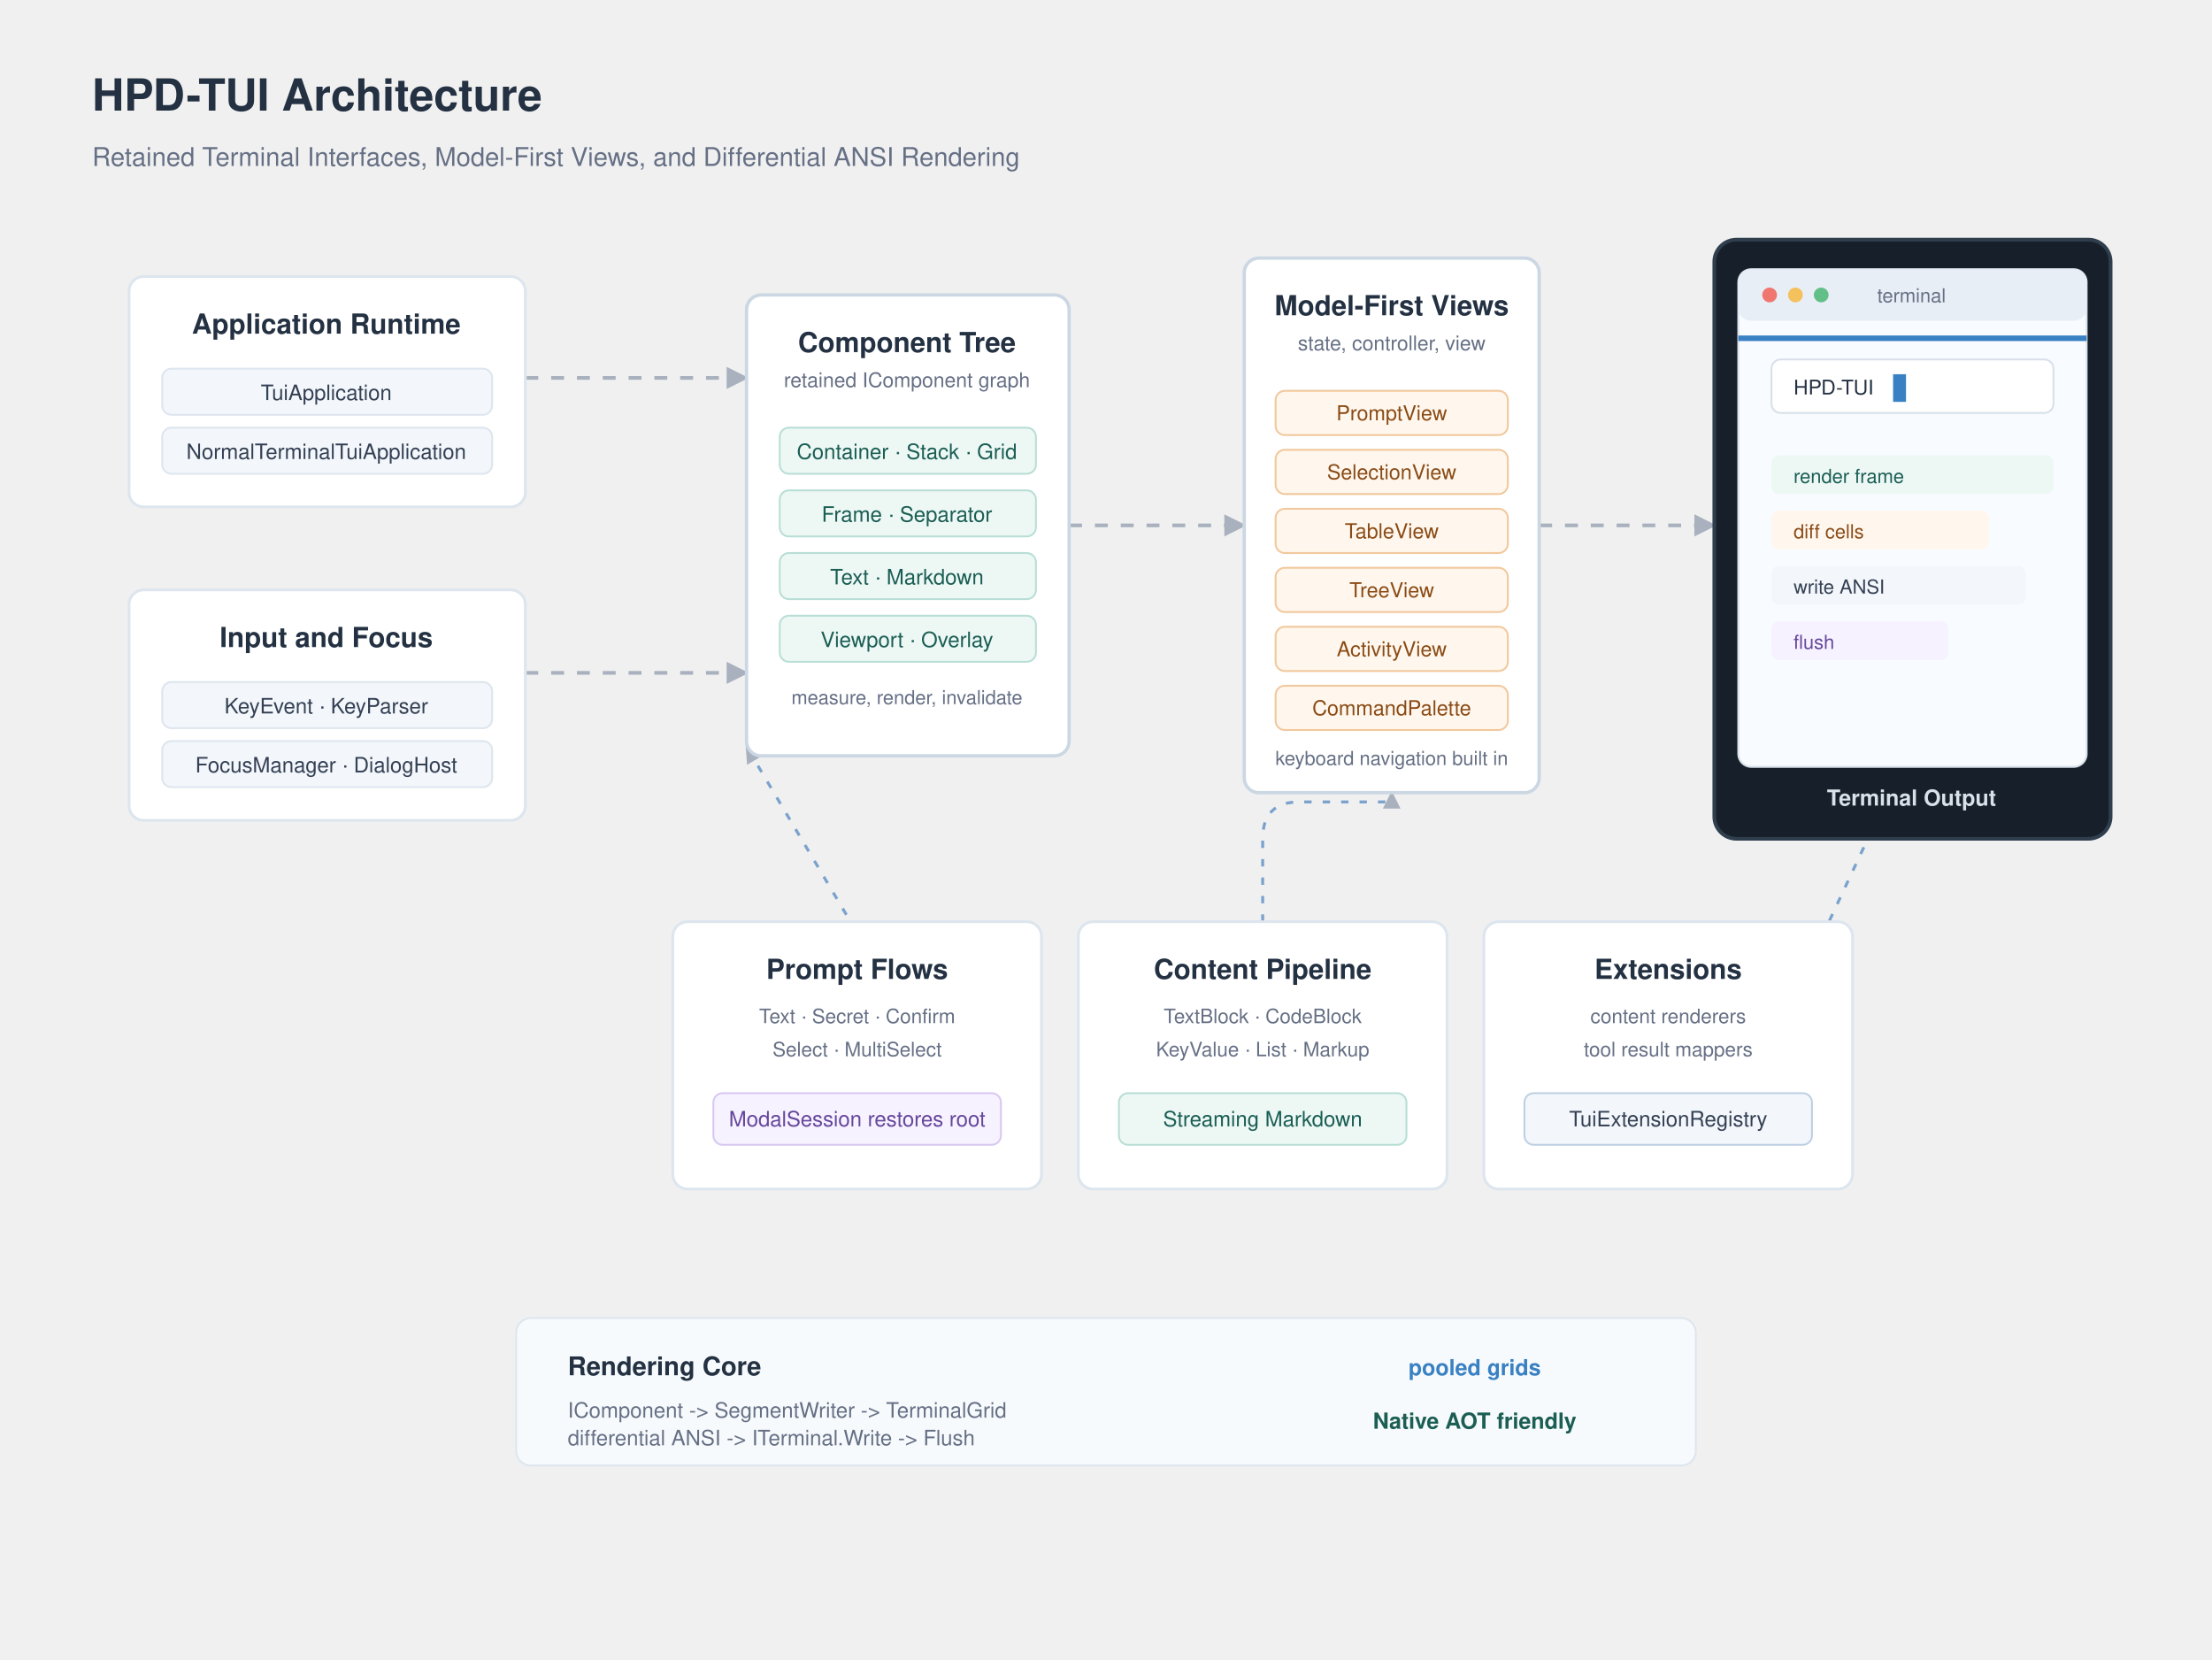
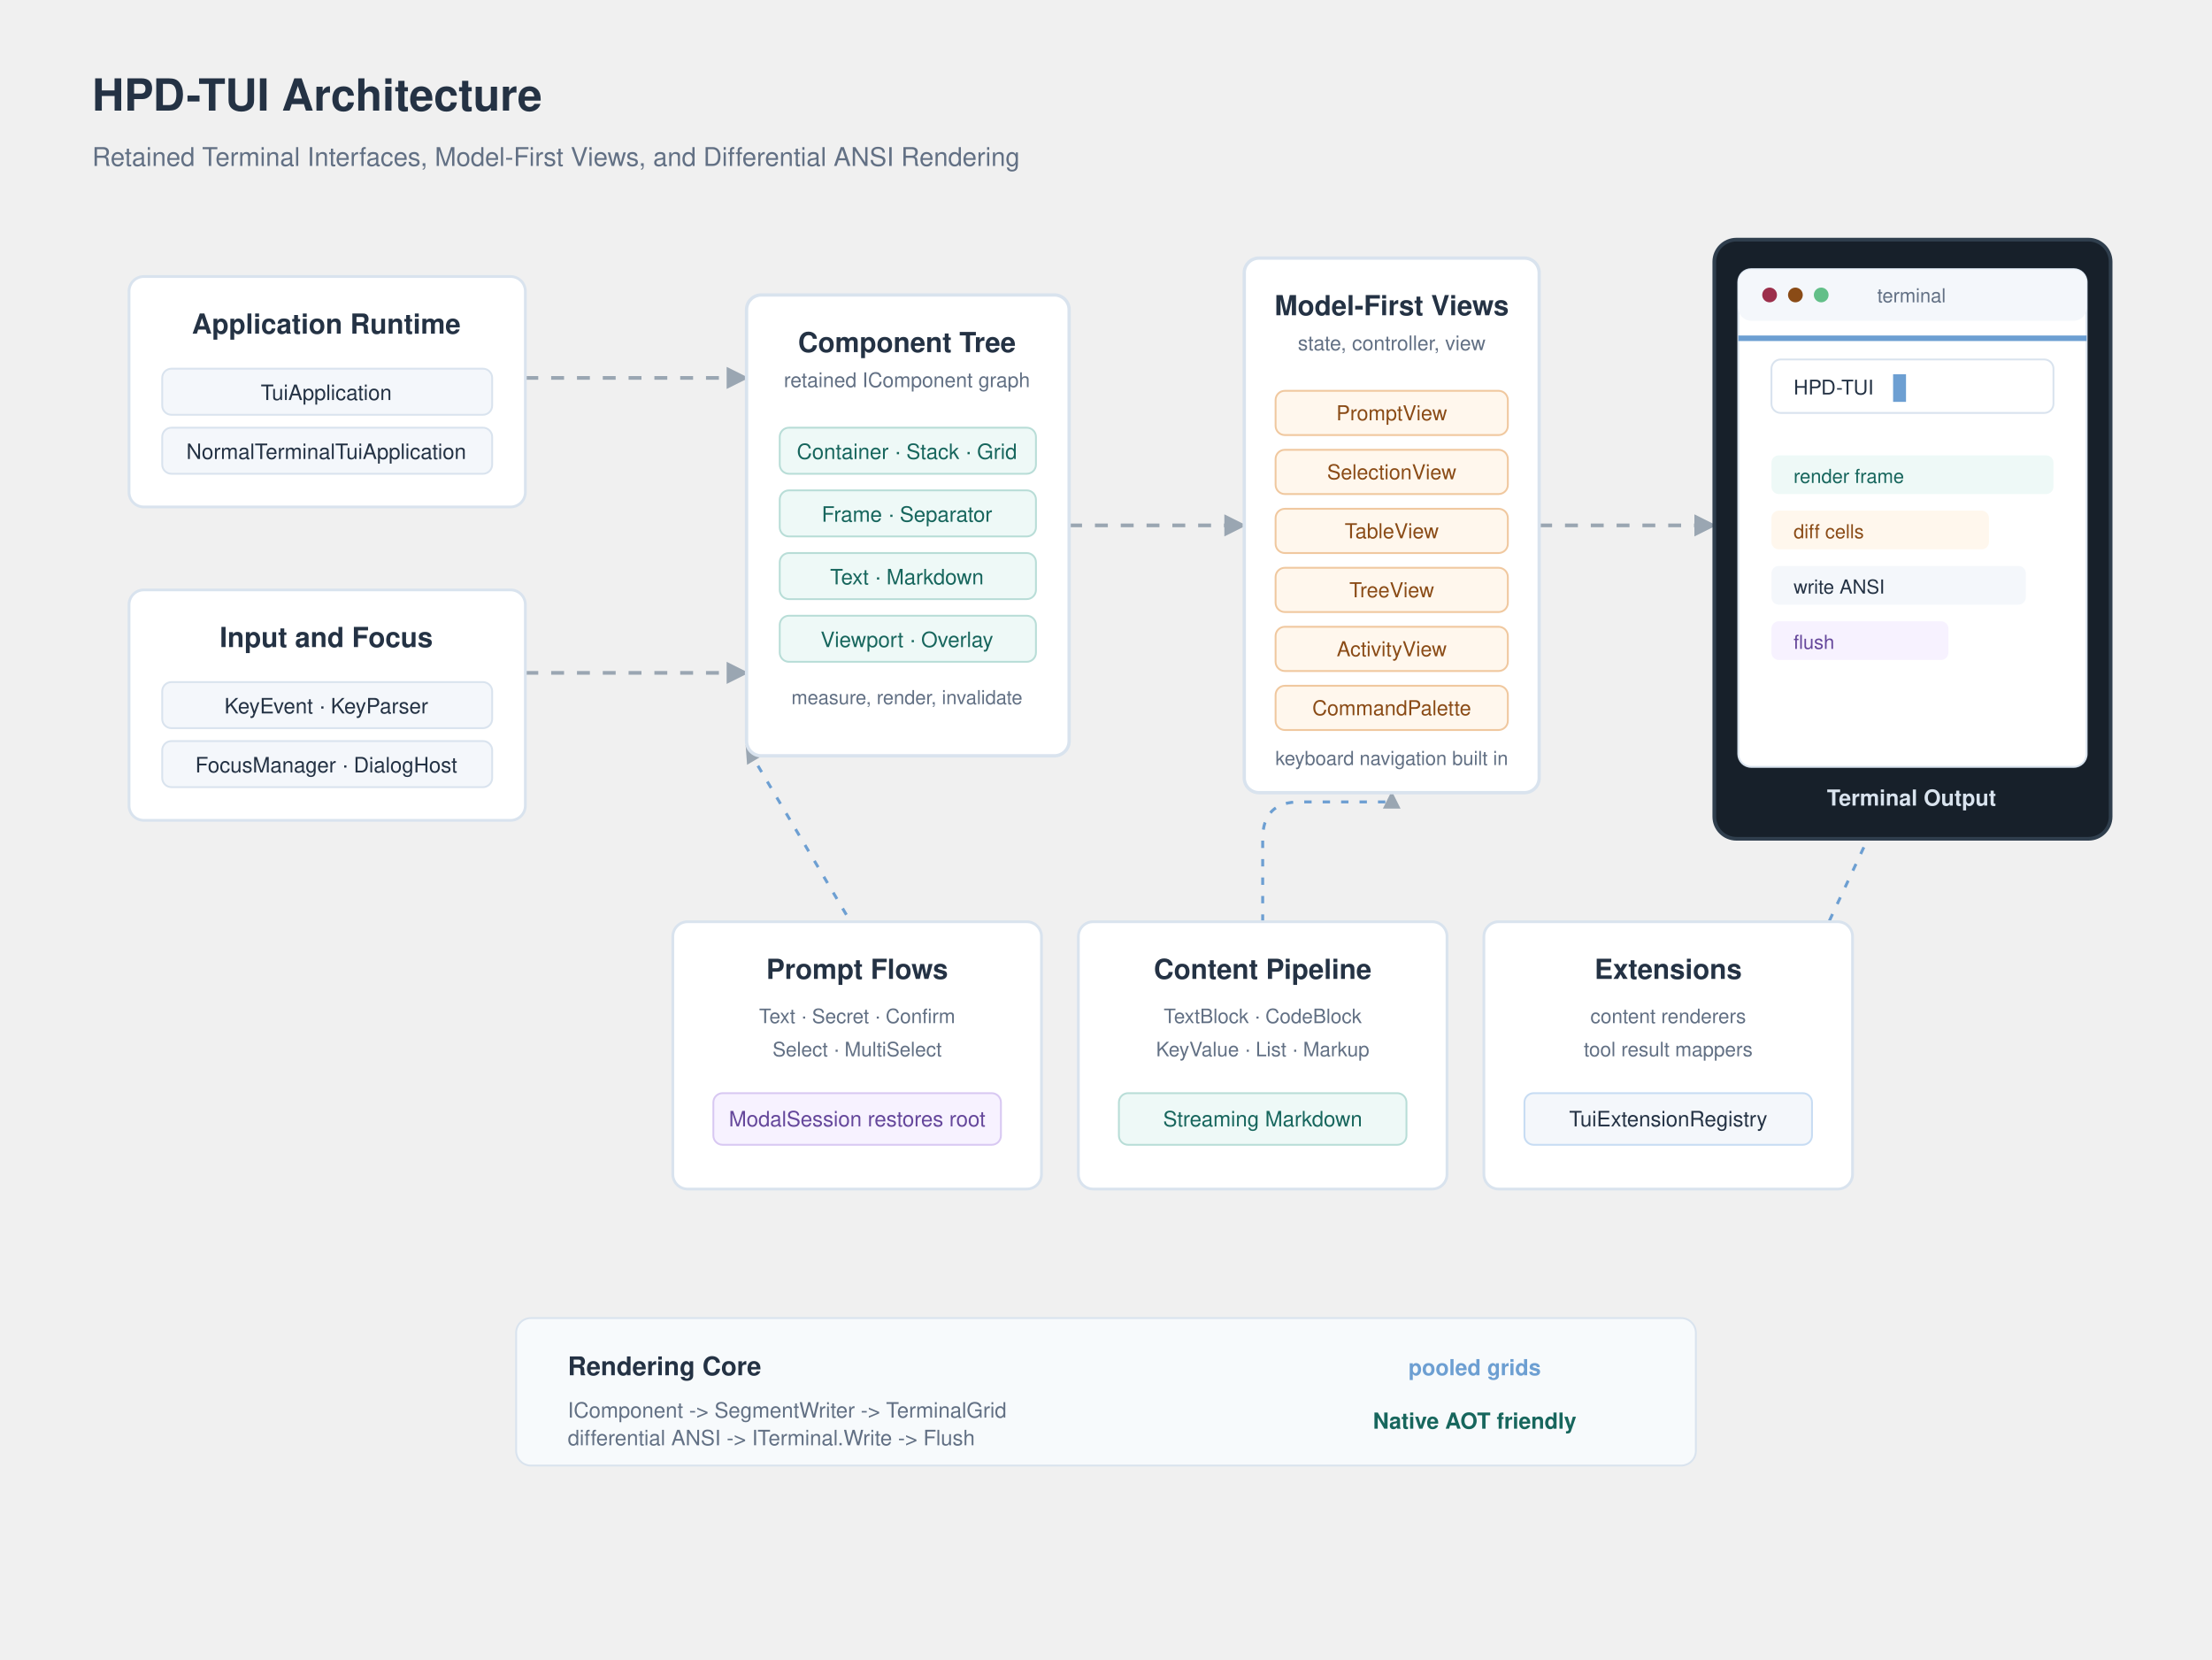
<svg xmlns="http://www.w3.org/2000/svg" viewBox="0 0 1200 900" width="100%" height="100%" style="font-family: -apple-system, BlinkMacSystemFont, 'Segoe UI', Helvetica, Arial, sans-serif; background: #ffffff;">
  <defs>
    <marker id="tui-arrow" viewBox="0 0 10 10" refX="9" refY="5" markerWidth="6" markerHeight="6" orient="auto-start-reverse">
-       <path d="M 0 0 L 10 5 L 0 10 z" fill="#a8b1bd" />
+       <path d="M 0 0 L 10 5 L 0 10 z" fill="#9aa6b2" />
    </marker>
    <style>
      .node {
        opacity: 1;
      }
      .flow {
        stroke-dasharray: 7 7;
        animation: flow 1.4s linear infinite;
      }
      .flow-soft {
        stroke-dasharray: 4 6;
        animation: flowSoft 1.8s linear infinite;
      }
      @keyframes flow {
        to { stroke-dashoffset: -14; }
      }
      @keyframes flowSoft {
        to { stroke-dashoffset: -20; }
      }
      .panel {
        transition: fill 0.2s ease, stroke 0.2s ease;
      }
      .cluster:hover .panel {
-         fill: #fbfdff;
-         stroke: #7aa2cc;
+         fill: #ffffff;
+         stroke: #6d9fd2;
      }
      .cursor {
        animation: blink 1.1s steps(2, start) infinite;
      }
      @keyframes blink {
        50% { opacity: 0; }
      }
      .scanline {
        animation: scan 4s ease-in-out infinite;
      }
      @keyframes scan {
        0%, 100% { transform: translateY(0); opacity: 0.18; }
        50% { transform: translateY(72px); opacity: 0.32; }
      }
    </style>
  </defs>
  <g class="node">
-     <text x="50" y="60" fill="#233142" font-size="24" font-weight="650">HPD-TUI Architecture</text>
-     <text x="50" y="90" fill="#667085" font-size="14">Retained Terminal Interfaces, Model-First Views, and Differential ANSI Rendering</text>
+     <text x="50" y="60" fill="#243244" font-size="24" font-weight="650">HPD-TUI Architecture</text>
+     <text x="50" y="90" fill="#627084" font-size="14">Retained Terminal Interfaces, Model-First Views, and Differential ANSI Rendering</text>
  </g>
  <g>
-     <path d="M 285 205 L 405 205" class="flow" fill="none" stroke="#a8b1bd" stroke-width="2" marker-end="url(#tui-arrow)" />
-     <path d="M 285 365 L 405 365" class="flow" fill="none" stroke="#a8b1bd" stroke-width="2" marker-end="url(#tui-arrow)" />
-     <path d="M 580 285 L 675 285" class="flow" fill="none" stroke="#a8b1bd" stroke-width="2" marker-end="url(#tui-arrow)" />
-     <path d="M 835 285 L 930 285" class="flow" fill="none" stroke="#a8b1bd" stroke-width="2" marker-end="url(#tui-arrow)" />
-     <path d="M 500 565 L 405 405" class="flow-soft" fill="none" stroke="#7aa2cc" stroke-width="1.6" marker-end="url(#tui-arrow)" />
-     <path d="M 685 500 L 685 455 Q 685 435 705 435 L 755 435 L 755 430" class="flow-soft" fill="none" stroke="#7aa2cc" stroke-width="1.6" marker-end="url(#tui-arrow)" />
-     <path d="M 950 590 L 1025 430" class="flow-soft" fill="none" stroke="#7aa2cc" stroke-width="1.6" marker-end="url(#tui-arrow)" />
+     <path d="M 285 205 L 405 205" class="flow" fill="none" stroke="#9aa6b2" stroke-width="2" marker-end="url(#tui-arrow)" />
+     <path d="M 285 365 L 405 365" class="flow" fill="none" stroke="#9aa6b2" stroke-width="2" marker-end="url(#tui-arrow)" />
+     <path d="M 580 285 L 675 285" class="flow" fill="none" stroke="#9aa6b2" stroke-width="2" marker-end="url(#tui-arrow)" />
+     <path d="M 835 285 L 930 285" class="flow" fill="none" stroke="#9aa6b2" stroke-width="2" marker-end="url(#tui-arrow)" />
+     <path d="M 500 565 L 405 405" class="flow-soft" fill="none" stroke="#6d9fd2" stroke-width="1.6" marker-end="url(#tui-arrow)" />
+     <path d="M 685 500 L 685 455 Q 685 435 705 435 L 755 435 L 755 430" class="flow-soft" fill="none" stroke="#6d9fd2" stroke-width="1.6" marker-end="url(#tui-arrow)" />
+     <path d="M 950 590 L 1025 430" class="flow-soft" fill="none" stroke="#6d9fd2" stroke-width="1.6" marker-end="url(#tui-arrow)" />
  </g>
  <g transform="translate(70, 150)" class="node delay-1 cluster">
-     <rect class="panel" width="215" height="125" rx="8" fill="#ffffff" stroke="#dde5ee" stroke-width="1.5" />
-     <text x="107" y="31" fill="#233142" font-size="15" font-weight="650" text-anchor="middle">Application Runtime</text>
-     <rect x="18" y="50" width="179" height="25" rx="5" fill="#f3f7fb" stroke="#dde5ee" />
-     <text x="107" y="67" fill="#344054" font-size="11.5" text-anchor="middle">TuiApplication</text>
-     <rect x="18" y="82" width="179" height="25" rx="5" fill="#f3f7fb" stroke="#dde5ee" />
-     <text x="107" y="99" fill="#344054" font-size="11.5" text-anchor="middle">NormalTerminalTuiApplication</text>
+     <rect class="panel" width="215" height="125" rx="8" fill="#ffffff" stroke="#d9e3ee" stroke-width="1.5" />
+     <text x="107" y="31" fill="#243244" font-size="15" font-weight="650" text-anchor="middle">Application Runtime</text>
+     <rect x="18" y="50" width="179" height="25" rx="5" fill="#f4f7fb" stroke="#d9e3ee" />
+     <text x="107" y="67" fill="#243244" font-size="11.5" text-anchor="middle">TuiApplication</text>
+     <rect x="18" y="82" width="179" height="25" rx="5" fill="#f4f7fb" stroke="#d9e3ee" />
+     <text x="107" y="99" fill="#243244" font-size="11.5" text-anchor="middle">NormalTerminalTuiApplication</text>
  </g>
  <g transform="translate(70, 320)" class="node delay-2 cluster">
-     <rect class="panel" width="215" height="125" rx="8" fill="#ffffff" stroke="#dde5ee" stroke-width="1.5" />
-     <text x="107" y="31" fill="#233142" font-size="15" font-weight="650" text-anchor="middle">Input and Focus</text>
-     <rect x="18" y="50" width="179" height="25" rx="5" fill="#f3f7fb" stroke="#dde5ee" />
-     <text x="107" y="67" fill="#344054" font-size="11.5" text-anchor="middle">KeyEvent · KeyParser</text>
-     <rect x="18" y="82" width="179" height="25" rx="5" fill="#f3f7fb" stroke="#dde5ee" />
-     <text x="107" y="99" fill="#344054" font-size="11.5" text-anchor="middle">FocusManager · DialogHost</text>
+     <rect class="panel" width="215" height="125" rx="8" fill="#ffffff" stroke="#d9e3ee" stroke-width="1.5" />
+     <text x="107" y="31" fill="#243244" font-size="15" font-weight="650" text-anchor="middle">Input and Focus</text>
+     <rect x="18" y="50" width="179" height="25" rx="5" fill="#f4f7fb" stroke="#d9e3ee" />
+     <text x="107" y="67" fill="#243244" font-size="11.5" text-anchor="middle">KeyEvent · KeyParser</text>
+     <rect x="18" y="82" width="179" height="25" rx="5" fill="#f4f7fb" stroke="#d9e3ee" />
+     <text x="107" y="99" fill="#243244" font-size="11.5" text-anchor="middle">FocusManager · DialogHost</text>
  </g>
  <g transform="translate(405, 160)" class="node delay-3 cluster">
-     <rect class="panel" width="175" height="250" rx="8" fill="#ffffff" stroke="#cbd7e3" stroke-width="1.8" />
-     <text x="87" y="31" fill="#233142" font-size="15" font-weight="650" text-anchor="middle">Component Tree</text>
-     <text x="87" y="50" fill="#667085" font-size="11" text-anchor="middle">retained IComponent graph</text>
-     <rect x="18" y="72" width="139" height="25" rx="5" fill="#edf8f5" stroke="#b8ded5" />
-     <text x="87" y="89" fill="#1b5e54" font-size="11.5" text-anchor="middle">Container · Stack · Grid</text>
-     <rect x="18" y="106" width="139" height="25" rx="5" fill="#edf8f5" stroke="#b8ded5" />
-     <text x="87" y="123" fill="#1b5e54" font-size="11.5" text-anchor="middle">Frame · Separator</text>
-     <rect x="18" y="140" width="139" height="25" rx="5" fill="#edf8f5" stroke="#b8ded5" />
-     <text x="87" y="157" fill="#1b5e54" font-size="11.5" text-anchor="middle">Text · Markdown</text>
-     <rect x="18" y="174" width="139" height="25" rx="5" fill="#edf8f5" stroke="#b8ded5" />
-     <text x="87" y="191" fill="#1b5e54" font-size="11.5" text-anchor="middle">Viewport · Overlay</text>
-     <text x="87" y="222" fill="#667085" font-size="10.5" text-anchor="middle">measure, render, invalidate</text>
+     <rect class="panel" width="175" height="250" rx="8" fill="#ffffff" stroke="#d9e3ee" stroke-width="1.8" />
+     <text x="87" y="31" fill="#243244" font-size="15" font-weight="650" text-anchor="middle">Component Tree</text>
+     <text x="87" y="50" fill="#627084" font-size="11" text-anchor="middle">retained IComponent graph</text>
+     <rect x="18" y="72" width="139" height="25" rx="5" fill="#eef9f7" stroke="#b8ddd7" />
+     <text x="87" y="89" fill="#17665d" font-size="11.5" text-anchor="middle">Container · Stack · Grid</text>
+     <rect x="18" y="106" width="139" height="25" rx="5" fill="#eef9f7" stroke="#b8ddd7" />
+     <text x="87" y="123" fill="#17665d" font-size="11.5" text-anchor="middle">Frame · Separator</text>
+     <rect x="18" y="140" width="139" height="25" rx="5" fill="#eef9f7" stroke="#b8ddd7" />
+     <text x="87" y="157" fill="#17665d" font-size="11.5" text-anchor="middle">Text · Markdown</text>
+     <rect x="18" y="174" width="139" height="25" rx="5" fill="#eef9f7" stroke="#b8ddd7" />
+     <text x="87" y="191" fill="#17665d" font-size="11.5" text-anchor="middle">Viewport · Overlay</text>
+     <text x="87" y="222" fill="#627084" font-size="10.5" text-anchor="middle">measure, render, invalidate</text>
  </g>
  <g transform="translate(675, 140)" class="node delay-4 cluster">
-     <rect class="panel" width="160" height="290" rx="8" fill="#ffffff" stroke="#cbd7e3" stroke-width="1.8" />
-     <text x="80" y="31" fill="#233142" font-size="15" font-weight="650" text-anchor="middle">Model-First Views</text>
-     <text x="80" y="50" fill="#667085" font-size="11" text-anchor="middle">state, controller, view</text>
-     <rect x="17" y="72" width="126" height="24" rx="5" fill="#fff7ed" stroke="#f1c89d" />
+     <rect class="panel" width="160" height="290" rx="8" fill="#ffffff" stroke="#d9e3ee" stroke-width="1.8" />
+     <text x="80" y="31" fill="#243244" font-size="15" font-weight="650" text-anchor="middle">Model-First Views</text>
+     <text x="80" y="50" fill="#627084" font-size="11" text-anchor="middle">state, controller, view</text>
+     <rect x="17" y="72" width="126" height="24" rx="5" fill="#fff7ed" stroke="#f0c89f" />
    <text x="80" y="88" fill="#8a4b16" font-size="11.2" text-anchor="middle">PromptView</text>
-     <rect x="17" y="104" width="126" height="24" rx="5" fill="#fff7ed" stroke="#f1c89d" />
+     <rect x="17" y="104" width="126" height="24" rx="5" fill="#fff7ed" stroke="#f0c89f" />
    <text x="80" y="120" fill="#8a4b16" font-size="11.2" text-anchor="middle">SelectionView</text>
-     <rect x="17" y="136" width="126" height="24" rx="5" fill="#fff7ed" stroke="#f1c89d" />
+     <rect x="17" y="136" width="126" height="24" rx="5" fill="#fff7ed" stroke="#f0c89f" />
    <text x="80" y="152" fill="#8a4b16" font-size="11.2" text-anchor="middle">TableView</text>
-     <rect x="17" y="168" width="126" height="24" rx="5" fill="#fff7ed" stroke="#f1c89d" />
+     <rect x="17" y="168" width="126" height="24" rx="5" fill="#fff7ed" stroke="#f0c89f" />
    <text x="80" y="184" fill="#8a4b16" font-size="11.2" text-anchor="middle">TreeView</text>
-     <rect x="17" y="200" width="126" height="24" rx="5" fill="#fff7ed" stroke="#f1c89d" />
+     <rect x="17" y="200" width="126" height="24" rx="5" fill="#fff7ed" stroke="#f0c89f" />
    <text x="80" y="216" fill="#8a4b16" font-size="11.2" text-anchor="middle">ActivityView</text>
-     <rect x="17" y="232" width="126" height="24" rx="5" fill="#fff7ed" stroke="#f1c89d" />
+     <rect x="17" y="232" width="126" height="24" rx="5" fill="#fff7ed" stroke="#f0c89f" />
    <text x="80" y="248" fill="#8a4b16" font-size="11.2" text-anchor="middle">CommandPalette</text>
-     <text x="80" y="275" fill="#667085" font-size="10.5" text-anchor="middle">keyboard navigation built in</text>
+     <text x="80" y="275" fill="#627084" font-size="10.5" text-anchor="middle">keyboard navigation built in</text>
  </g>
  <g transform="translate(930, 130)" class="node delay-5">
    <rect width="215" height="325" rx="12" fill="#17202a" stroke="#2f3e4d" stroke-width="2" />
-     <rect x="13" y="16" width="189" height="270" rx="7" fill="#f8fbff" stroke="#d8e0e9" />
-     <rect x="13" y="16" width="189" height="28" rx="7" fill="#e8eef5" />
-     <circle cx="30" cy="30" r="4" fill="#ef7770" />
-     <circle cx="44" cy="30" r="4" fill="#f4c15d" />
+     <rect x="13" y="16" width="189" height="270" rx="7" fill="#ffffff" stroke="#d9e3ee" />
+     <rect x="13" y="16" width="189" height="28" rx="7" fill="#f4f7fb" />
+     <circle cx="30" cy="30" r="4" fill="#9c2f4b" />
+     <circle cx="44" cy="30" r="4" fill="#8a4b16" />
    <circle cx="58" cy="30" r="4" fill="#62bf88" />
-     <text x="107" y="34" fill="#667085" font-size="10.5" text-anchor="middle">terminal</text>
+     <text x="107" y="34" fill="#627084" font-size="10.5" text-anchor="middle">terminal</text>
    <g transform="translate(31, 65)">
-       <rect width="153" height="29" rx="5" fill="#ffffff" stroke="#d8e0e9" />
-       <text x="12" y="19" fill="#233142" font-size="11">HPD-TUI</text>
-       <rect x="66" y="8" width="7" height="15" fill="#3981c3" class="cursor" />
-       <rect y="52" width="153" height="21" rx="4" fill="#edf8f5" />
-       <text x="12" y="67" fill="#1b5e54" font-size="10.5">render frame</text>
+       <rect width="153" height="29" rx="5" fill="#ffffff" stroke="#d9e3ee" />
+       <text x="12" y="19" fill="#243244" font-size="11">HPD-TUI</text>
+       <rect x="66" y="8" width="7" height="15" fill="#6d9fd2" class="cursor" />
+       <rect y="52" width="153" height="21" rx="4" fill="#eef9f7" />
+       <text x="12" y="67" fill="#17665d" font-size="10.5">render frame</text>
      <rect y="82" width="118" height="21" rx="4" fill="#fff7ed" />
      <text x="12" y="97" fill="#8a4b16" font-size="10.5">diff cells</text>
-       <rect y="112" width="138" height="21" rx="4" fill="#f3f7fb" />
-       <text x="12" y="127" fill="#344054" font-size="10.5">write ANSI</text>
+       <rect y="112" width="138" height="21" rx="4" fill="#f4f7fb" />
+       <text x="12" y="127" fill="#243244" font-size="10.5">write ANSI</text>
      <rect y="142" width="96" height="21" rx="4" fill="#f7f2ff" />
      <text x="12" y="157" fill="#65479b" font-size="10.5">flush</text>
    </g>
-     <rect x="13" y="52" width="189" height="3" fill="#3981c3" class="scanline" />
-     <text x="107" y="307" fill="#d8e0e9" font-size="12" font-weight="650" text-anchor="middle">Terminal Output</text>
+     <rect x="13" y="52" width="189" height="3" fill="#6d9fd2" class="scanline" />
+     <text x="107" y="307" fill="#d9e3ee" font-size="12" font-weight="650" text-anchor="middle">Terminal Output</text>
  </g>
  <g transform="translate(365, 500)" class="node delay-4 cluster">
-     <rect class="panel" width="200" height="145" rx="8" fill="#ffffff" stroke="#dde5ee" stroke-width="1.5" />
-     <text x="100" y="31" fill="#233142" font-size="15" font-weight="650" text-anchor="middle">Prompt Flows</text>
-     <text x="100" y="55" fill="#667085" font-size="10.8" text-anchor="middle">Text · Secret · Confirm</text>
-     <text x="100" y="73" fill="#667085" font-size="10.8" text-anchor="middle">Select · MultiSelect</text>
+     <rect class="panel" width="200" height="145" rx="8" fill="#ffffff" stroke="#d9e3ee" stroke-width="1.5" />
+     <text x="100" y="31" fill="#243244" font-size="15" font-weight="650" text-anchor="middle">Prompt Flows</text>
+     <text x="100" y="55" fill="#627084" font-size="10.8" text-anchor="middle">Text · Secret · Confirm</text>
+     <text x="100" y="73" fill="#627084" font-size="10.8" text-anchor="middle">Select · MultiSelect</text>
    <rect x="22" y="93" width="156" height="28" rx="5" fill="#f7f2ff" stroke="#d8c8f2" />
    <text x="100" y="111" fill="#65479b" font-size="11.5" text-anchor="middle">ModalSession restores root</text>
  </g>
  <g transform="translate(585, 500)" class="node delay-5 cluster">
-     <rect class="panel" width="200" height="145" rx="8" fill="#ffffff" stroke="#dde5ee" stroke-width="1.5" />
-     <text x="100" y="31" fill="#233142" font-size="15" font-weight="650" text-anchor="middle">Content Pipeline</text>
-     <text x="100" y="55" fill="#667085" font-size="10.8" text-anchor="middle">TextBlock · CodeBlock</text>
-     <text x="100" y="73" fill="#667085" font-size="10.8" text-anchor="middle">KeyValue · List · Markup</text>
-     <rect x="22" y="93" width="156" height="28" rx="5" fill="#edf8f5" stroke="#b8ded5" />
-     <text x="100" y="111" fill="#1b5e54" font-size="11.5" text-anchor="middle">Streaming Markdown</text>
+     <rect class="panel" width="200" height="145" rx="8" fill="#ffffff" stroke="#d9e3ee" stroke-width="1.5" />
+     <text x="100" y="31" fill="#243244" font-size="15" font-weight="650" text-anchor="middle">Content Pipeline</text>
+     <text x="100" y="55" fill="#627084" font-size="10.8" text-anchor="middle">TextBlock · CodeBlock</text>
+     <text x="100" y="73" fill="#627084" font-size="10.8" text-anchor="middle">KeyValue · List · Markup</text>
+     <rect x="22" y="93" width="156" height="28" rx="5" fill="#eef9f7" stroke="#b8ddd7" />
+     <text x="100" y="111" fill="#17665d" font-size="11.5" text-anchor="middle">Streaming Markdown</text>
  </g>
  <g transform="translate(805, 500)" class="node delay-6 cluster">
-     <rect class="panel" width="200" height="145" rx="8" fill="#ffffff" stroke="#dde5ee" stroke-width="1.5" />
-     <text x="100" y="31" fill="#233142" font-size="15" font-weight="650" text-anchor="middle">Extensions</text>
-     <text x="100" y="55" fill="#667085" font-size="10.8" text-anchor="middle">content renderers</text>
-     <text x="100" y="73" fill="#667085" font-size="10.8" text-anchor="middle">tool result mappers</text>
-     <rect x="22" y="93" width="156" height="28" rx="5" fill="#f3f7fb" stroke="#bdd0e3" />
-     <text x="100" y="111" fill="#344054" font-size="11.5" text-anchor="middle">TuiExtensionRegistry</text>
+     <rect class="panel" width="200" height="145" rx="8" fill="#ffffff" stroke="#d9e3ee" stroke-width="1.5" />
+     <text x="100" y="31" fill="#243244" font-size="15" font-weight="650" text-anchor="middle">Extensions</text>
+     <text x="100" y="55" fill="#627084" font-size="10.8" text-anchor="middle">content renderers</text>
+     <text x="100" y="73" fill="#627084" font-size="10.8" text-anchor="middle">tool result mappers</text>
+     <rect x="22" y="93" width="156" height="28" rx="5" fill="#f4f7fb" stroke="#c7dcf3" />
+     <text x="100" y="111" fill="#243244" font-size="11.5" text-anchor="middle">TuiExtensionRegistry</text>
  </g>
  <g transform="translate(280, 715)" class="node delay-6">
-     <rect width="640" height="80" rx="8" fill="#f7fafc" stroke="#dde5ee" />
-     <text x="28" y="31" fill="#233142" font-size="14" font-weight="650">Rendering Core</text>
-     <text x="28" y="54" fill="#667085" font-size="11.5">IComponent -&gt; SegmentWriter -&gt; TerminalGrid</text>
-     <text x="28" y="69" fill="#667085" font-size="11.5">differential ANSI -&gt; ITerminal.Write -&gt; Flush</text>
-     <text x="520" y="31" fill="#3981c3" font-size="12" font-weight="650" text-anchor="middle">pooled grids</text>
-     <text x="520" y="60" fill="#1b5e54" font-size="12" font-weight="650" text-anchor="middle">Native AOT friendly</text>
+     <rect width="640" height="80" rx="8" fill="#f7fafc" stroke="#d9e3ee" />
+     <text x="28" y="31" fill="#243244" font-size="14" font-weight="650">Rendering Core</text>
+     <text x="28" y="54" fill="#627084" font-size="11.5">IComponent -&gt; SegmentWriter -&gt; TerminalGrid</text>
+     <text x="28" y="69" fill="#627084" font-size="11.5">differential ANSI -&gt; ITerminal.Write -&gt; Flush</text>
+     <text x="520" y="31" fill="#6d9fd2" font-size="12" font-weight="650" text-anchor="middle">pooled grids</text>
+     <text x="520" y="60" fill="#17665d" font-size="12" font-weight="650" text-anchor="middle">Native AOT friendly</text>
  </g>
</svg>
